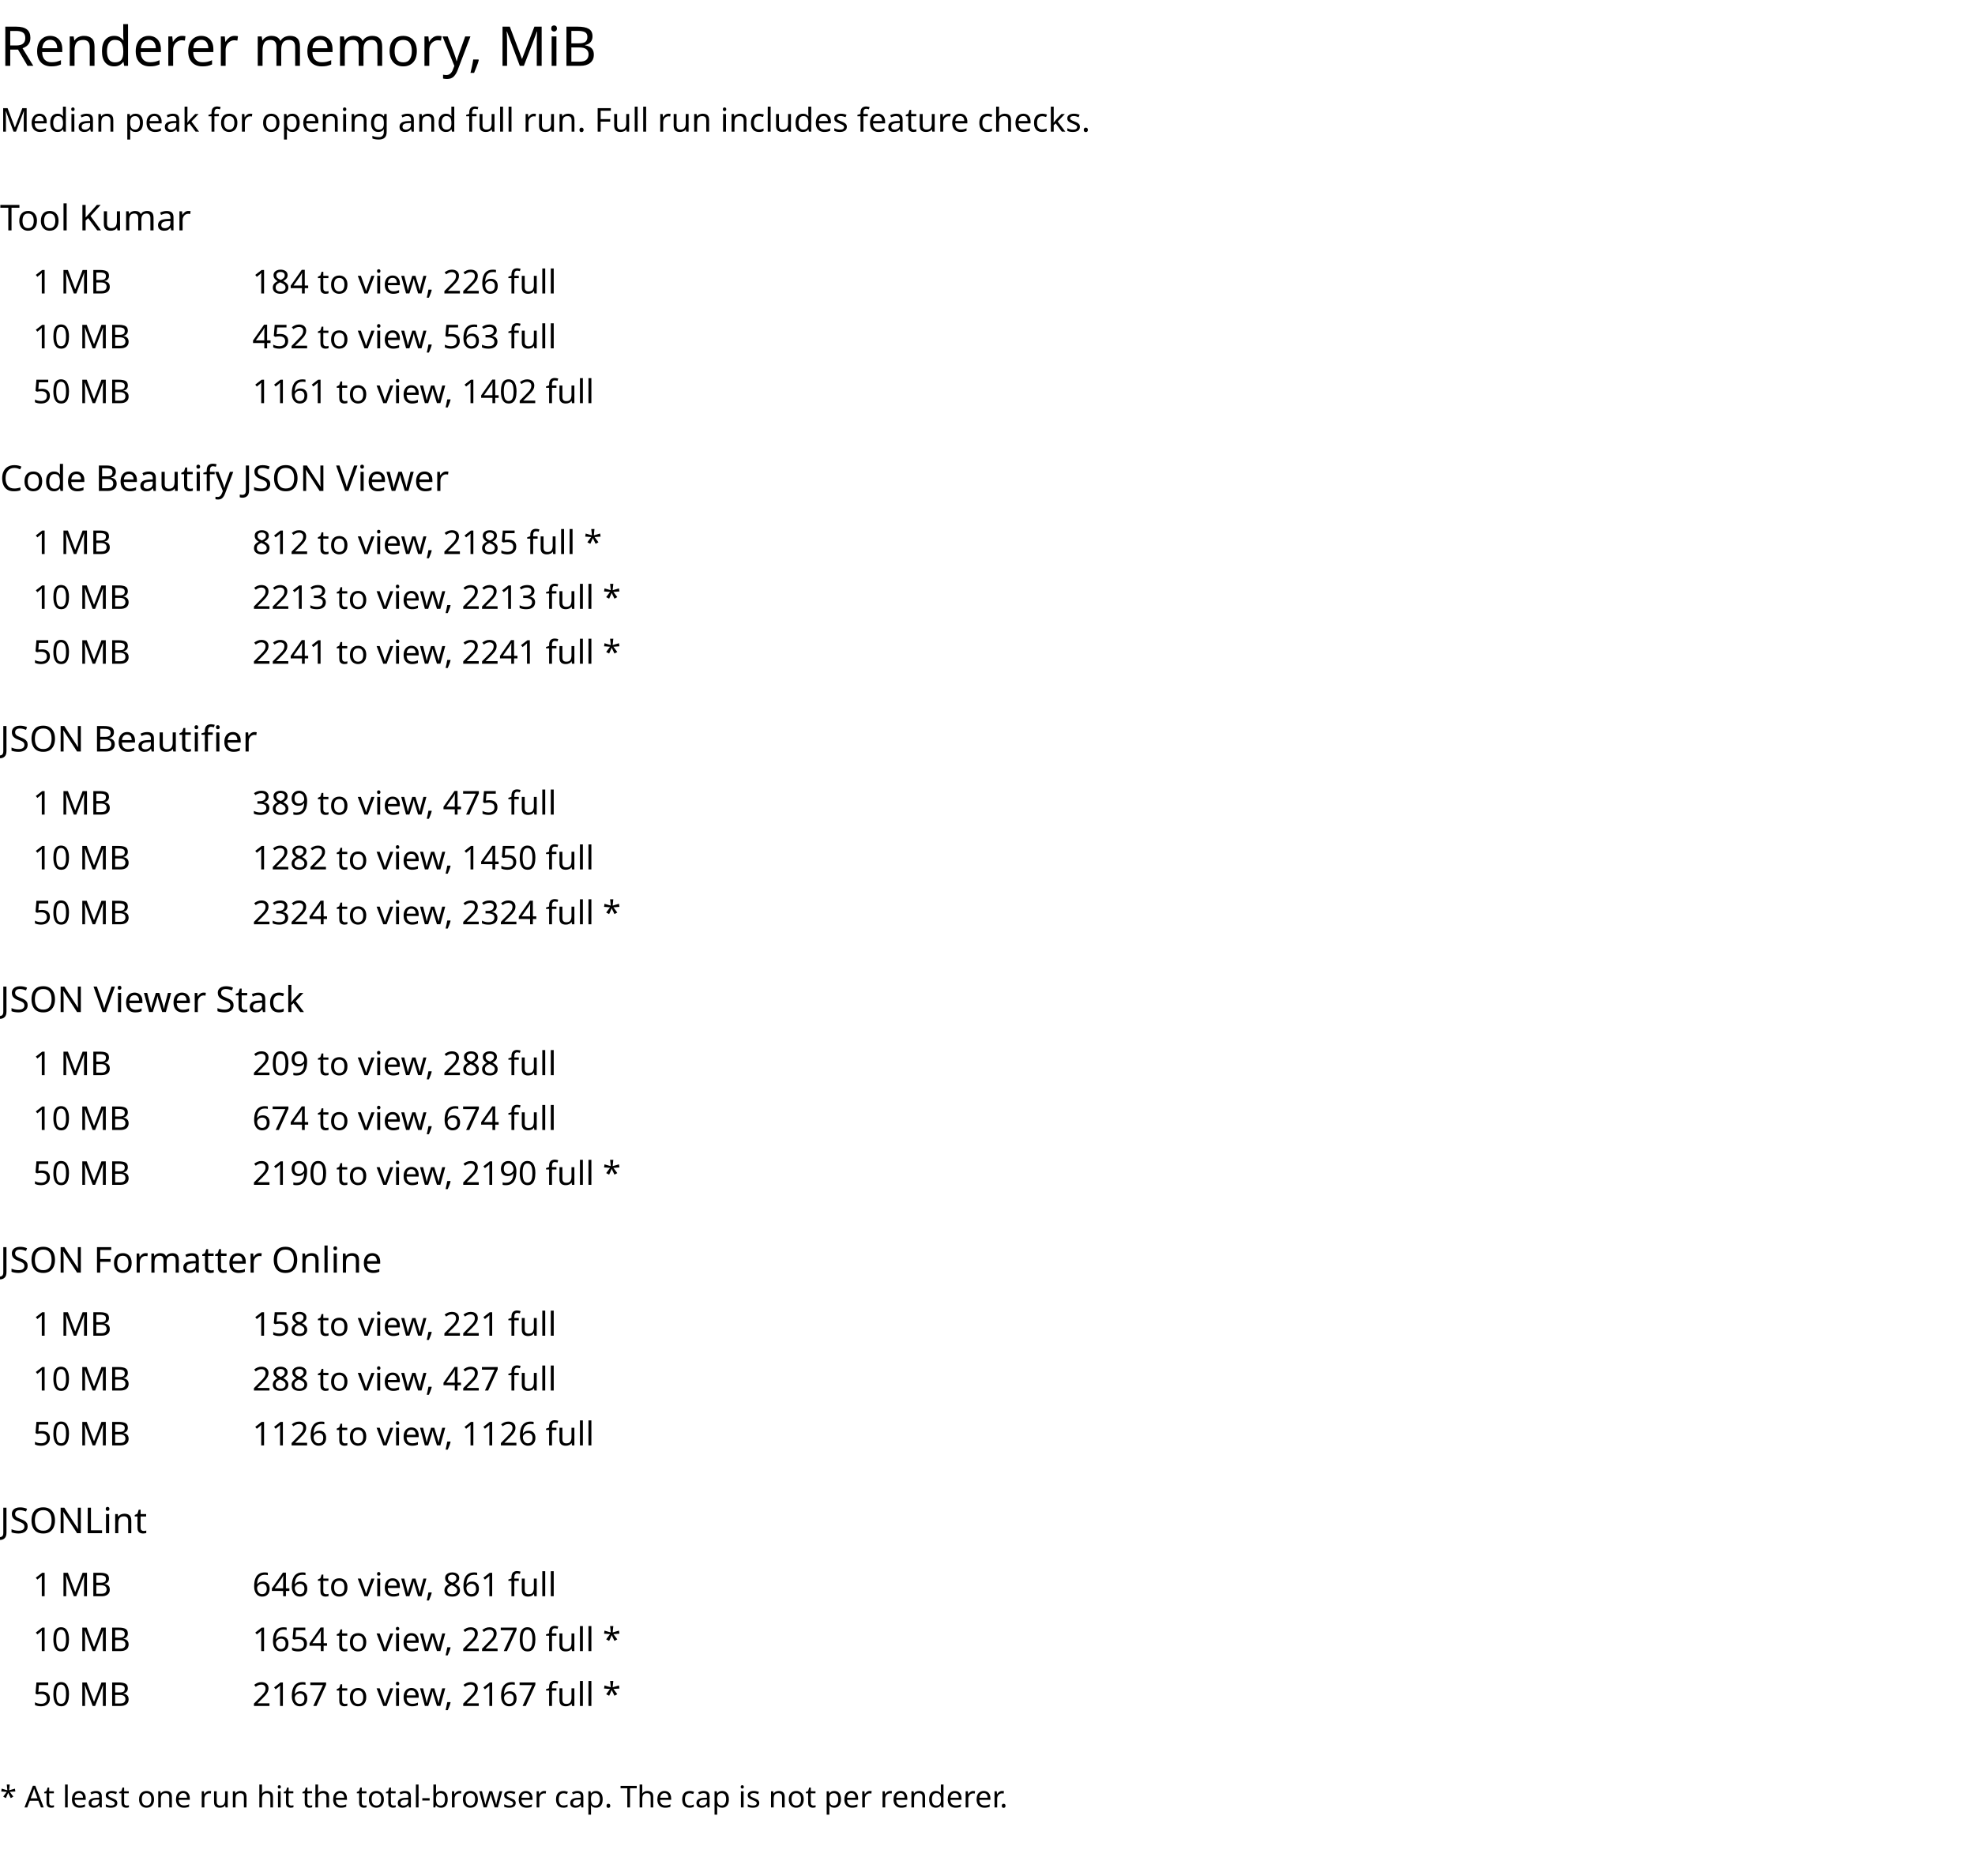
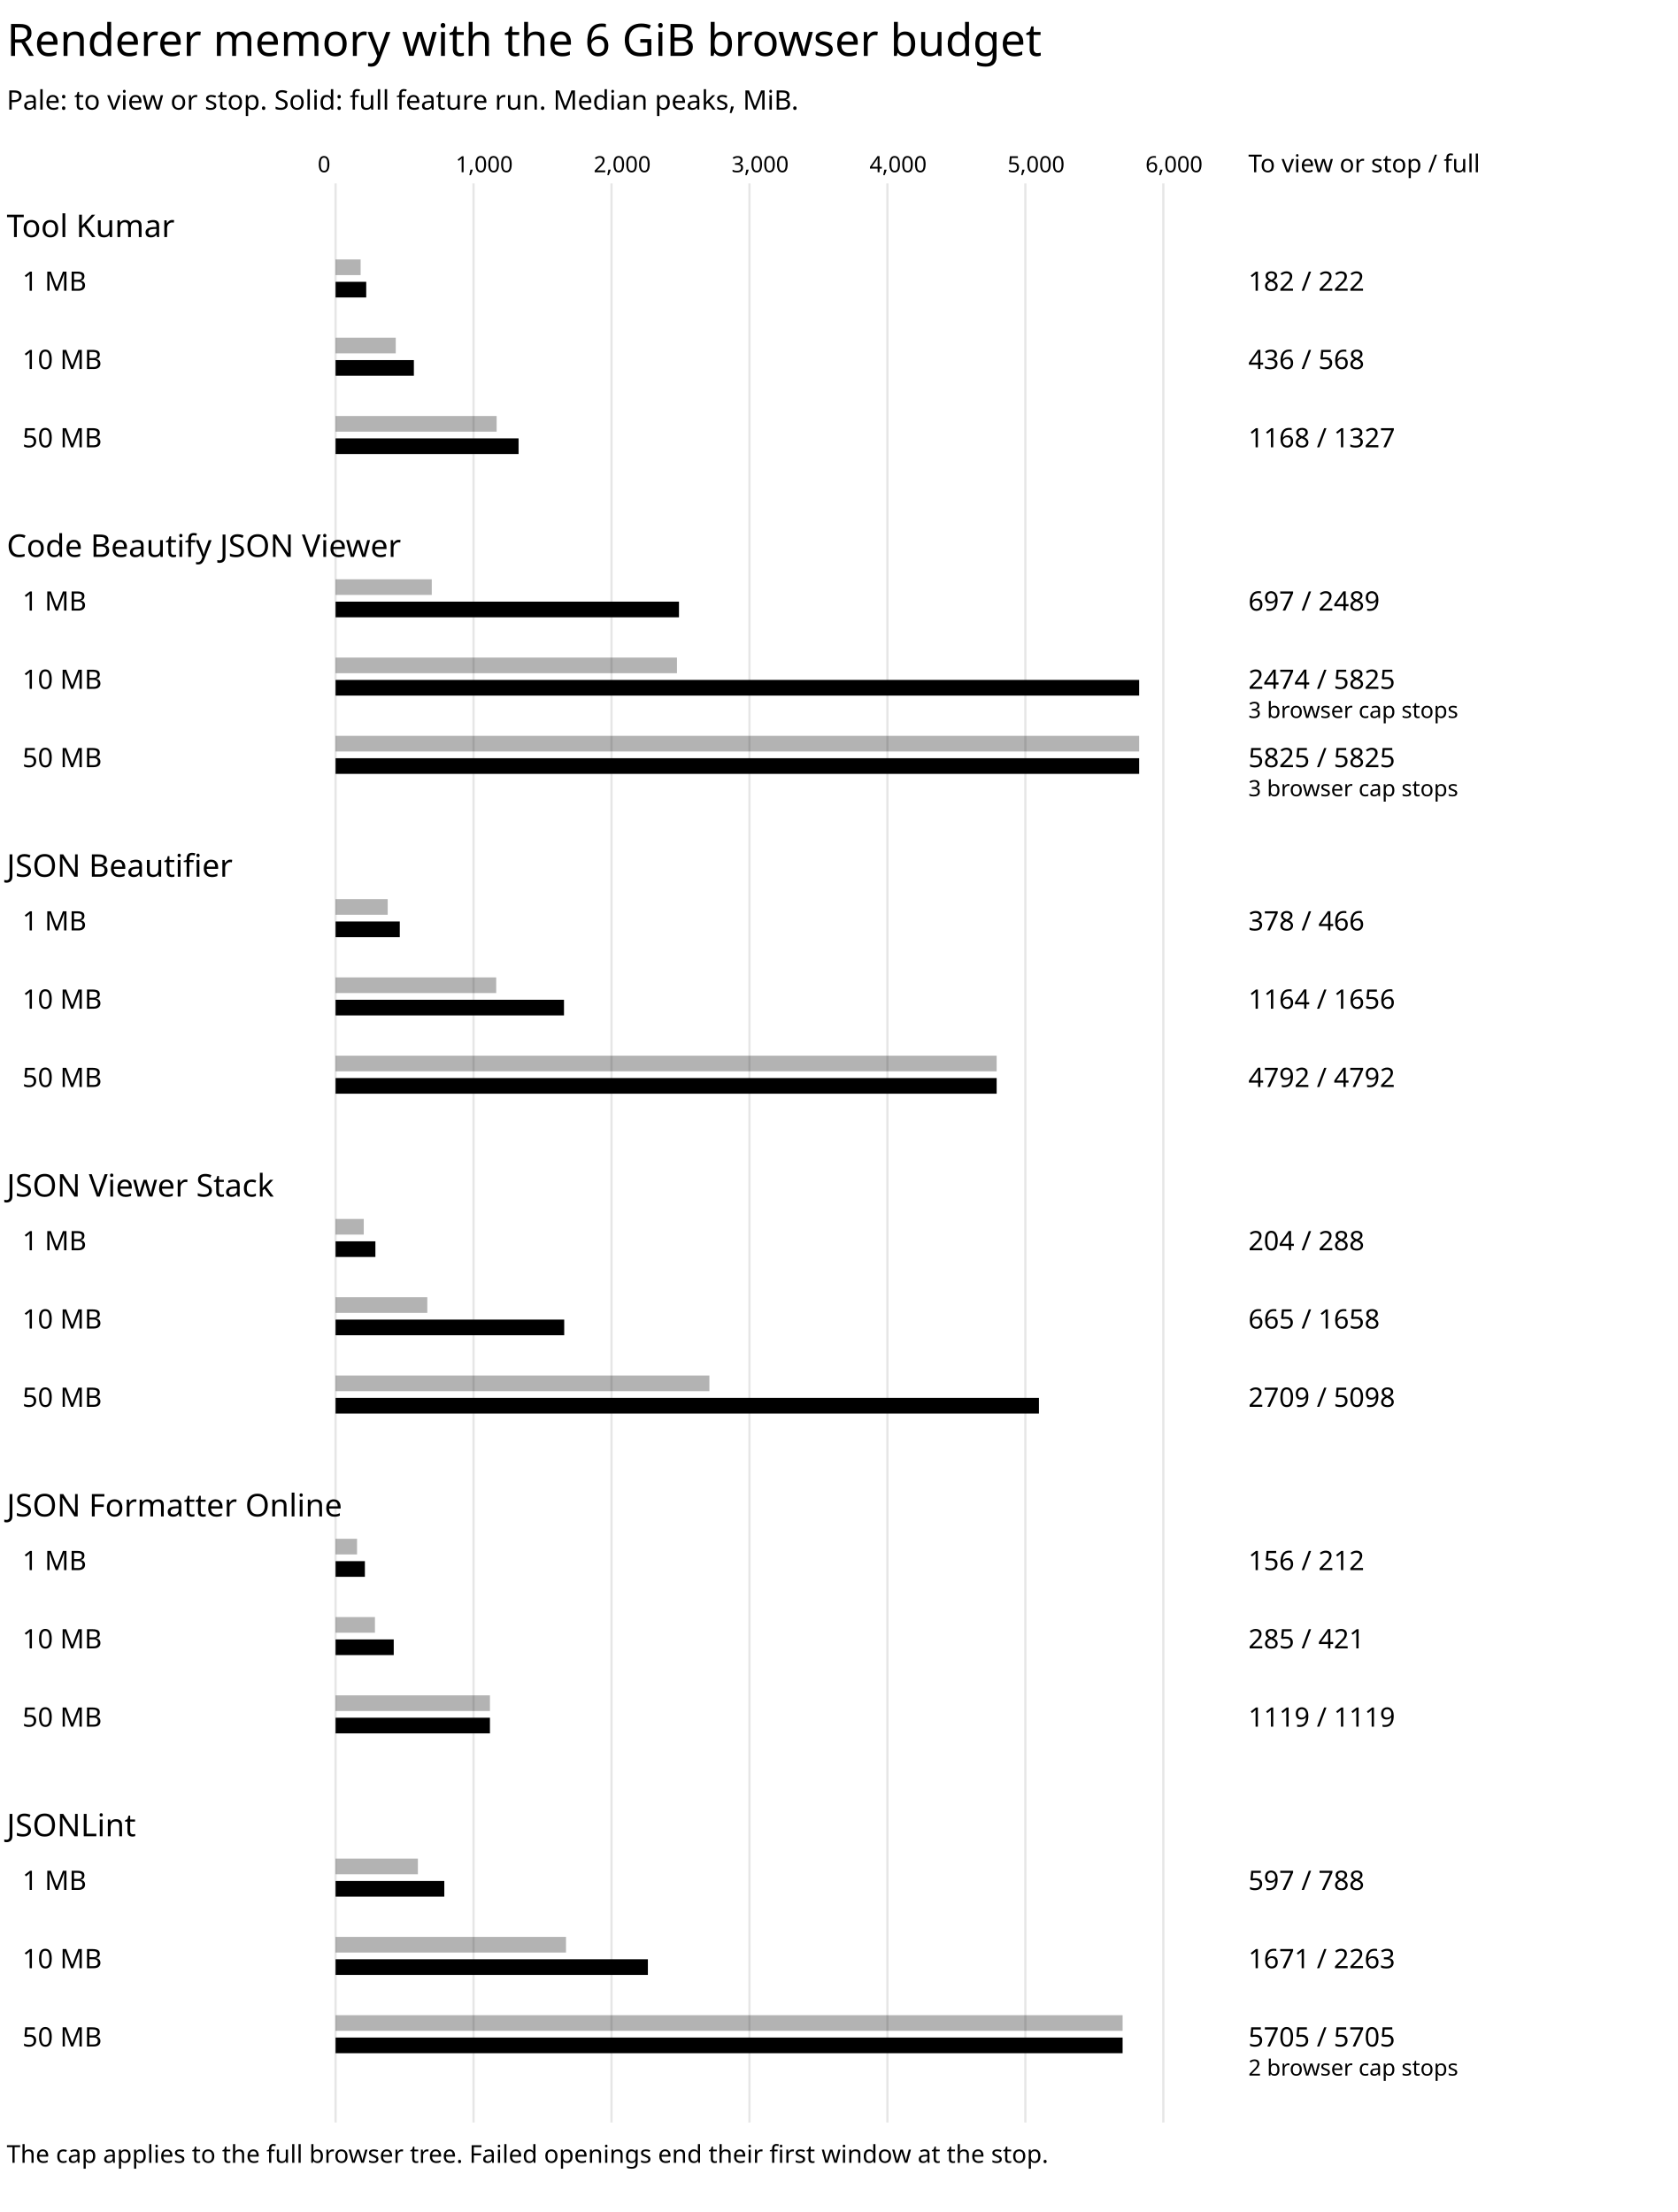
- <svg xmlns="http://www.w3.org/2000/svg" viewBox="0 0 720 684" role="img" aria-labelledby="title desc">
+ <svg xmlns="http://www.w3.org/2000/svg" viewBox="0 0 750 989" role="img" aria-labelledby="title desc">
  <style>:root{color-scheme:light dark;color:light-dark(#17212e,#e2e8f0)}</style>
-   <g fill="currentColor" font-family="system-ui, sans-serif">
-     <text x="0" y="24" font-size="20">Renderer memory, MiB</text>
-     <text x="0" y="48" font-size="12">Median peak for opening and full run. Full run includes feature checks.</text>
-     <text x="0" y="84" font-size="13">Tool Kumar</text>
-     <text x="12" y="107" font-size="12">1 MB</text>
-     <text x="92" y="107" font-size="12">184 to view, 226 full</text>
-     <text x="12" y="127" font-size="12">10 MB</text>
-     <text x="92" y="127" font-size="12">452 to view, 563 full</text>
-     <text x="12" y="147" font-size="12">50 MB</text>
-     <text x="92" y="147" font-size="12">1161 to view, 1402 full</text>
-     <text x="0" y="179" font-size="13">Code Beautify JSON Viewer</text>
-     <text x="12" y="202" font-size="12">1 MB</text>
-     <text x="92" y="202" font-size="12">812 to view, 2185 full *</text>
-     <text x="12" y="222" font-size="12">10 MB</text>
-     <text x="92" y="222" font-size="12">2213 to view, 2213 full *</text>
-     <text x="12" y="242" font-size="12">50 MB</text>
-     <text x="92" y="242" font-size="12">2241 to view, 2241 full *</text>
-     <text x="0" y="274" font-size="13">JSON Beautifier</text>
-     <text x="12" y="297" font-size="12">1 MB</text>
-     <text x="92" y="297" font-size="12">389 to view, 475 full</text>
-     <text x="12" y="317" font-size="12">10 MB</text>
-     <text x="92" y="317" font-size="12">1282 to view, 1450 full</text>
-     <text x="12" y="337" font-size="12">50 MB</text>
-     <text x="92" y="337" font-size="12">2324 to view, 2324 full *</text>
-     <text x="0" y="369" font-size="13">JSON Viewer Stack</text>
-     <text x="12" y="392" font-size="12">1 MB</text>
-     <text x="92" y="392" font-size="12">209 to view, 288 full</text>
-     <text x="12" y="412" font-size="12">10 MB</text>
-     <text x="92" y="412" font-size="12">674 to view, 674 full</text>
-     <text x="12" y="432" font-size="12">50 MB</text>
-     <text x="92" y="432" font-size="12">2190 to view, 2190 full *</text>
-     <text x="0" y="464" font-size="13">JSON Formatter Online</text>
-     <text x="12" y="487" font-size="12">1 MB</text>
-     <text x="92" y="487" font-size="12">158 to view, 221 full</text>
-     <text x="12" y="507" font-size="12">10 MB</text>
-     <text x="92" y="507" font-size="12">288 to view, 427 full</text>
-     <text x="12" y="527" font-size="12">50 MB</text>
-     <text x="92" y="527" font-size="12">1126 to view, 1126 full</text>
-     <text x="0" y="559" font-size="13">JSONLint</text>
-     <text x="12" y="582" font-size="12">1 MB</text>
-     <text x="92" y="582" font-size="12">646 to view, 861 full</text>
-     <text x="12" y="602" font-size="12">10 MB</text>
-     <text x="92" y="602" font-size="12">1654 to view, 2270 full *</text>
-     <text x="12" y="622" font-size="12">50 MB</text>
-     <text x="92" y="622" font-size="12">2167 to view, 2167 full *</text>
-     <text x="0" y="659" font-size="11">* At least one run hit the total-browser cap. The cap is not per renderer.</text>
+   <g fill="currentColor" font-family="system-ui,sans-serif">
+     <text x="3" y="25" font-size="20">Renderer memory with the 6 GiB browser budget</text>
+     <text x="3" y="49" font-size="12">Pale: to view or stop. Solid: full feature run. Median peaks, MiB.</text>
+     <text x="142.0" y="77" font-size="10">0</text>
+     <line x1="150.0" y1="82" x2="150.0" y2="949" stroke="currentColor" opacity=".1" />
+     <text x="203.667" y="77" font-size="10">1,000</text>
+     <line x1="211.667" y1="82" x2="211.667" y2="949" stroke="currentColor" opacity=".1" />
+     <text x="265.333" y="77" font-size="10">2,000</text>
+     <line x1="273.333" y1="82" x2="273.333" y2="949" stroke="currentColor" opacity=".1" />
+     <text x="327.0" y="77" font-size="10">3,000</text>
+     <line x1="335.0" y1="82" x2="335.0" y2="949" stroke="currentColor" opacity=".1" />
+     <text x="388.667" y="77" font-size="10">4,000</text>
+     <line x1="396.667" y1="82" x2="396.667" y2="949" stroke="currentColor" opacity=".1" />
+     <text x="450.333" y="77" font-size="10">5,000</text>
+     <line x1="458.333" y1="82" x2="458.333" y2="949" stroke="currentColor" opacity=".1" />
+     <text x="512.0" y="77" font-size="10">6,000</text>
+     <line x1="520.0" y1="82" x2="520.0" y2="949" stroke="currentColor" opacity=".1" />
+     <text x="558" y="77" font-size="11">To view or stop / full</text>
+     <text x="3" y="106" font-size="14">Tool Kumar</text>
+     <text x="10" y="130" font-size="12">1 MB</text>
+     <rect x="150" y="116" width="11.2" height="7" fill-opacity="0.3" />
+     <rect x="150" y="126" width="13.7" height="7" fill-opacity="1" />
+     <text x="558" y="130" font-size="12">182 / 222</text>
+     <text x="10" y="165" font-size="12">10 MB</text>
+     <rect x="150" y="151" width="26.9" height="7" fill-opacity="0.3" />
+     <rect x="150" y="161" width="35.0" height="7" fill-opacity="1" />
+     <text x="558" y="165" font-size="12">436 / 568</text>
+     <text x="10" y="200" font-size="12">50 MB</text>
+     <rect x="150" y="186" width="72.0" height="7" fill-opacity="0.3" />
+     <rect x="150" y="196" width="81.8" height="7" fill-opacity="1" />
+     <text x="558" y="200" font-size="12">1168 / 1327</text>
+     <text x="3" y="249" font-size="14">Code Beautify JSON Viewer</text>
+     <text x="10" y="273" font-size="12">1 MB</text>
+     <rect x="150" y="259" width="43.0" height="7" fill-opacity="0.3" />
+     <rect x="150" y="269" width="153.5" height="7" fill-opacity="1" />
+     <text x="558" y="273" font-size="12">697 / 2489</text>
+     <text x="10" y="308" font-size="12">10 MB</text>
+     <rect x="150" y="294" width="152.6" height="7" fill-opacity="0.3" />
+     <rect x="150" y="304" width="359.2" height="7" fill-opacity="1" />
+     <text x="558" y="308" font-size="12">2474 / 5825</text>
+     <text x="558" y="321" font-size="10">3 browser cap stops</text>
+     <text x="10" y="343" font-size="12">50 MB</text>
+     <rect x="150" y="329" width="359.2" height="7" fill-opacity="0.3" />
+     <rect x="150" y="339" width="359.2" height="7" fill-opacity="1" />
+     <text x="558" y="343" font-size="12">5825 / 5825</text>
+     <text x="558" y="356" font-size="10">3 browser cap stops</text>
+     <text x="3" y="392" font-size="14">JSON Beautifier</text>
+     <text x="10" y="416" font-size="12">1 MB</text>
+     <rect x="150" y="402" width="23.3" height="7" fill-opacity="0.3" />
+     <rect x="150" y="412" width="28.7" height="7" fill-opacity="1" />
+     <text x="558" y="416" font-size="12">378 / 466</text>
+     <text x="10" y="451" font-size="12">10 MB</text>
+     <rect x="150" y="437" width="71.8" height="7" fill-opacity="0.3" />
+     <rect x="150" y="447" width="102.1" height="7" fill-opacity="1" />
+     <text x="558" y="451" font-size="12">1164 / 1656</text>
+     <text x="10" y="486" font-size="12">50 MB</text>
+     <rect x="150" y="472" width="295.5" height="7" fill-opacity="0.3" />
+     <rect x="150" y="482" width="295.5" height="7" fill-opacity="1" />
+     <text x="558" y="486" font-size="12">4792 / 4792</text>
+     <text x="3" y="535" font-size="14">JSON Viewer Stack</text>
+     <text x="10" y="559" font-size="12">1 MB</text>
+     <rect x="150" y="545" width="12.6" height="7" fill-opacity="0.3" />
+     <rect x="150" y="555" width="17.8" height="7" fill-opacity="1" />
+     <text x="558" y="559" font-size="12">204 / 288</text>
+     <text x="10" y="594" font-size="12">10 MB</text>
+     <rect x="150" y="580" width="41.0" height="7" fill-opacity="0.3" />
+     <rect x="150" y="590" width="102.2" height="7" fill-opacity="1" />
+     <text x="558" y="594" font-size="12">665 / 1658</text>
+     <text x="10" y="629" font-size="12">50 MB</text>
+     <rect x="150" y="615" width="167.1" height="7" fill-opacity="0.3" />
+     <rect x="150" y="625" width="314.4" height="7" fill-opacity="1" />
+     <text x="558" y="629" font-size="12">2709 / 5098</text>
+     <text x="3" y="678" font-size="14">JSON Formatter Online</text>
+     <text x="10" y="702" font-size="12">1 MB</text>
+     <rect x="150" y="688" width="9.6" height="7" fill-opacity="0.3" />
+     <rect x="150" y="698" width="13.1" height="7" fill-opacity="1" />
+     <text x="558" y="702" font-size="12">156 / 212</text>
+     <text x="10" y="737" font-size="12">10 MB</text>
+     <rect x="150" y="723" width="17.6" height="7" fill-opacity="0.3" />
+     <rect x="150" y="733" width="26.0" height="7" fill-opacity="1" />
+     <text x="558" y="737" font-size="12">285 / 421</text>
+     <text x="10" y="772" font-size="12">50 MB</text>
+     <rect x="150" y="758" width="69.0" height="7" fill-opacity="0.3" />
+     <rect x="150" y="768" width="69.0" height="7" fill-opacity="1" />
+     <text x="558" y="772" font-size="12">1119 / 1119</text>
+     <text x="3" y="821" font-size="14">JSONLint</text>
+     <text x="10" y="845" font-size="12">1 MB</text>
+     <rect x="150" y="831" width="36.8" height="7" fill-opacity="0.3" />
+     <rect x="150" y="841" width="48.6" height="7" fill-opacity="1" />
+     <text x="558" y="845" font-size="12">597 / 788</text>
+     <text x="10" y="880" font-size="12">10 MB</text>
+     <rect x="150" y="866" width="103.0" height="7" fill-opacity="0.3" />
+     <rect x="150" y="876" width="139.6" height="7" fill-opacity="1" />
+     <text x="558" y="880" font-size="12">1671 / 2263</text>
+     <text x="10" y="915" font-size="12">50 MB</text>
+     <rect x="150" y="901" width="351.8" height="7" fill-opacity="0.3" />
+     <rect x="150" y="911" width="351.8" height="7" fill-opacity="1" />
+     <text x="558" y="915" font-size="12">5705 / 5705</text>
+     <text x="558" y="928" font-size="10">2 browser cap stops</text>
+     <text x="3" y="967" font-size="11">The cap applies to the full browser tree. Failed openings end their first window at the stop.</text>
  </g>
</svg>
